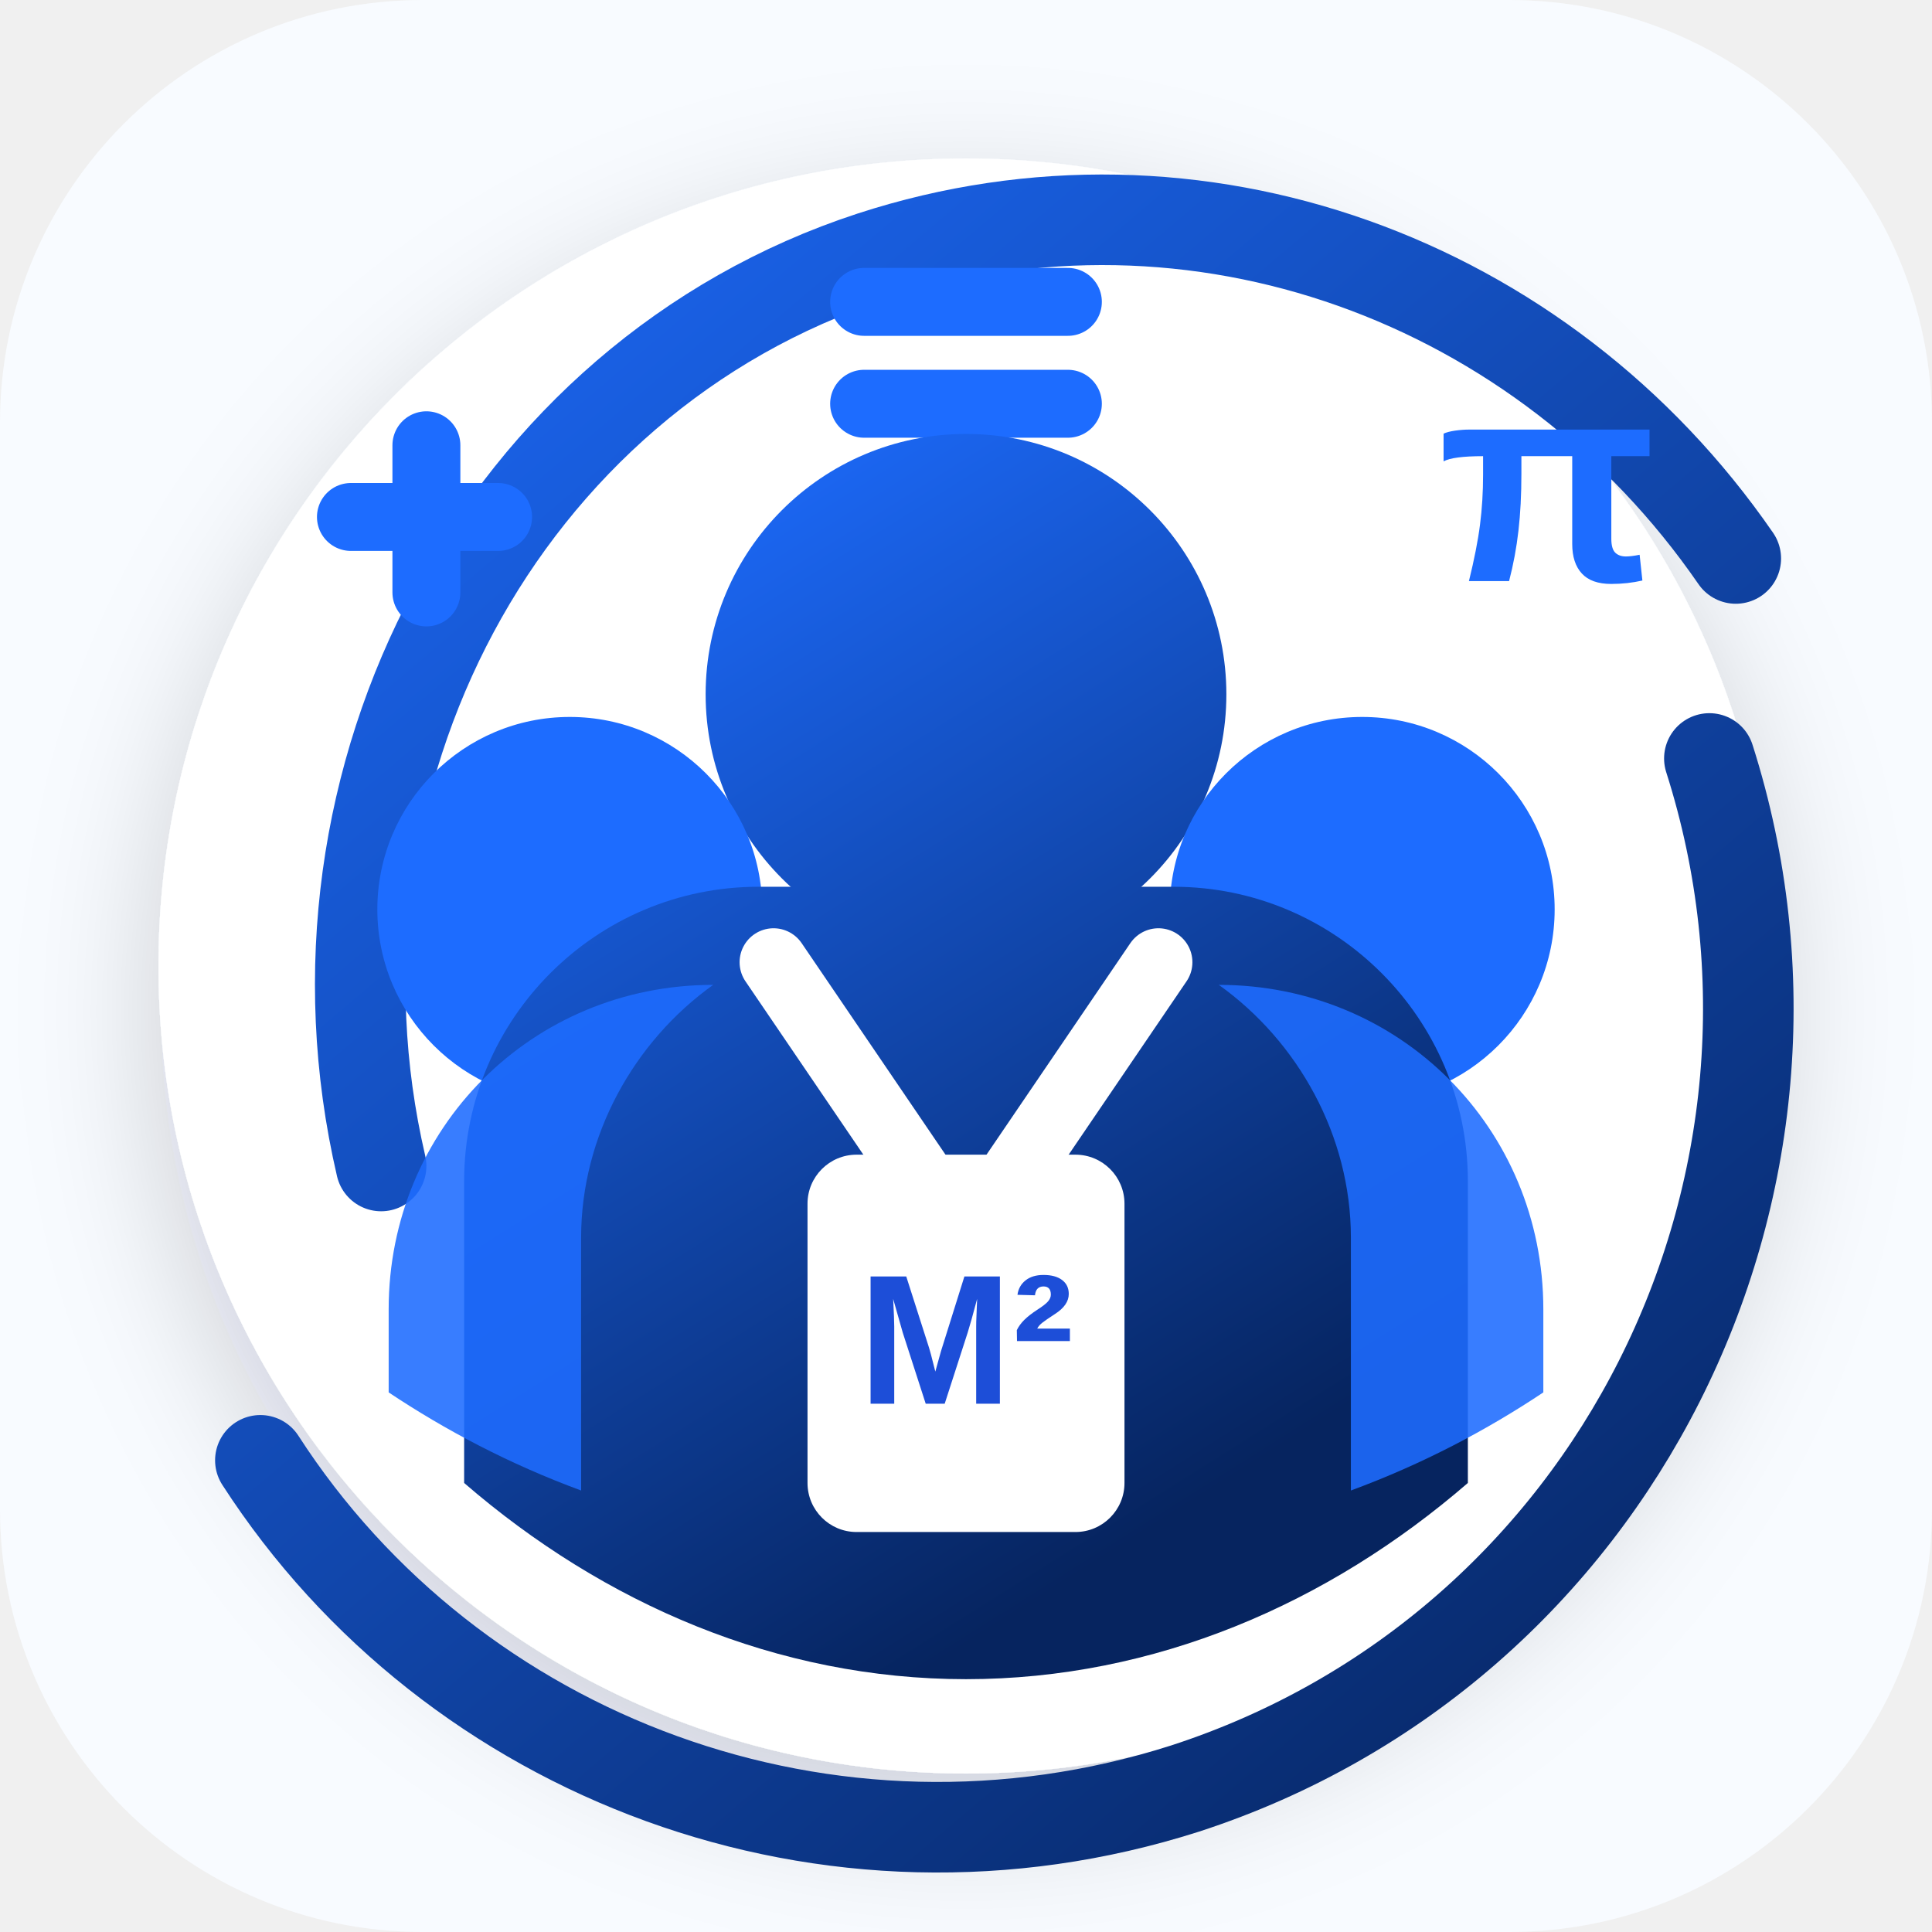
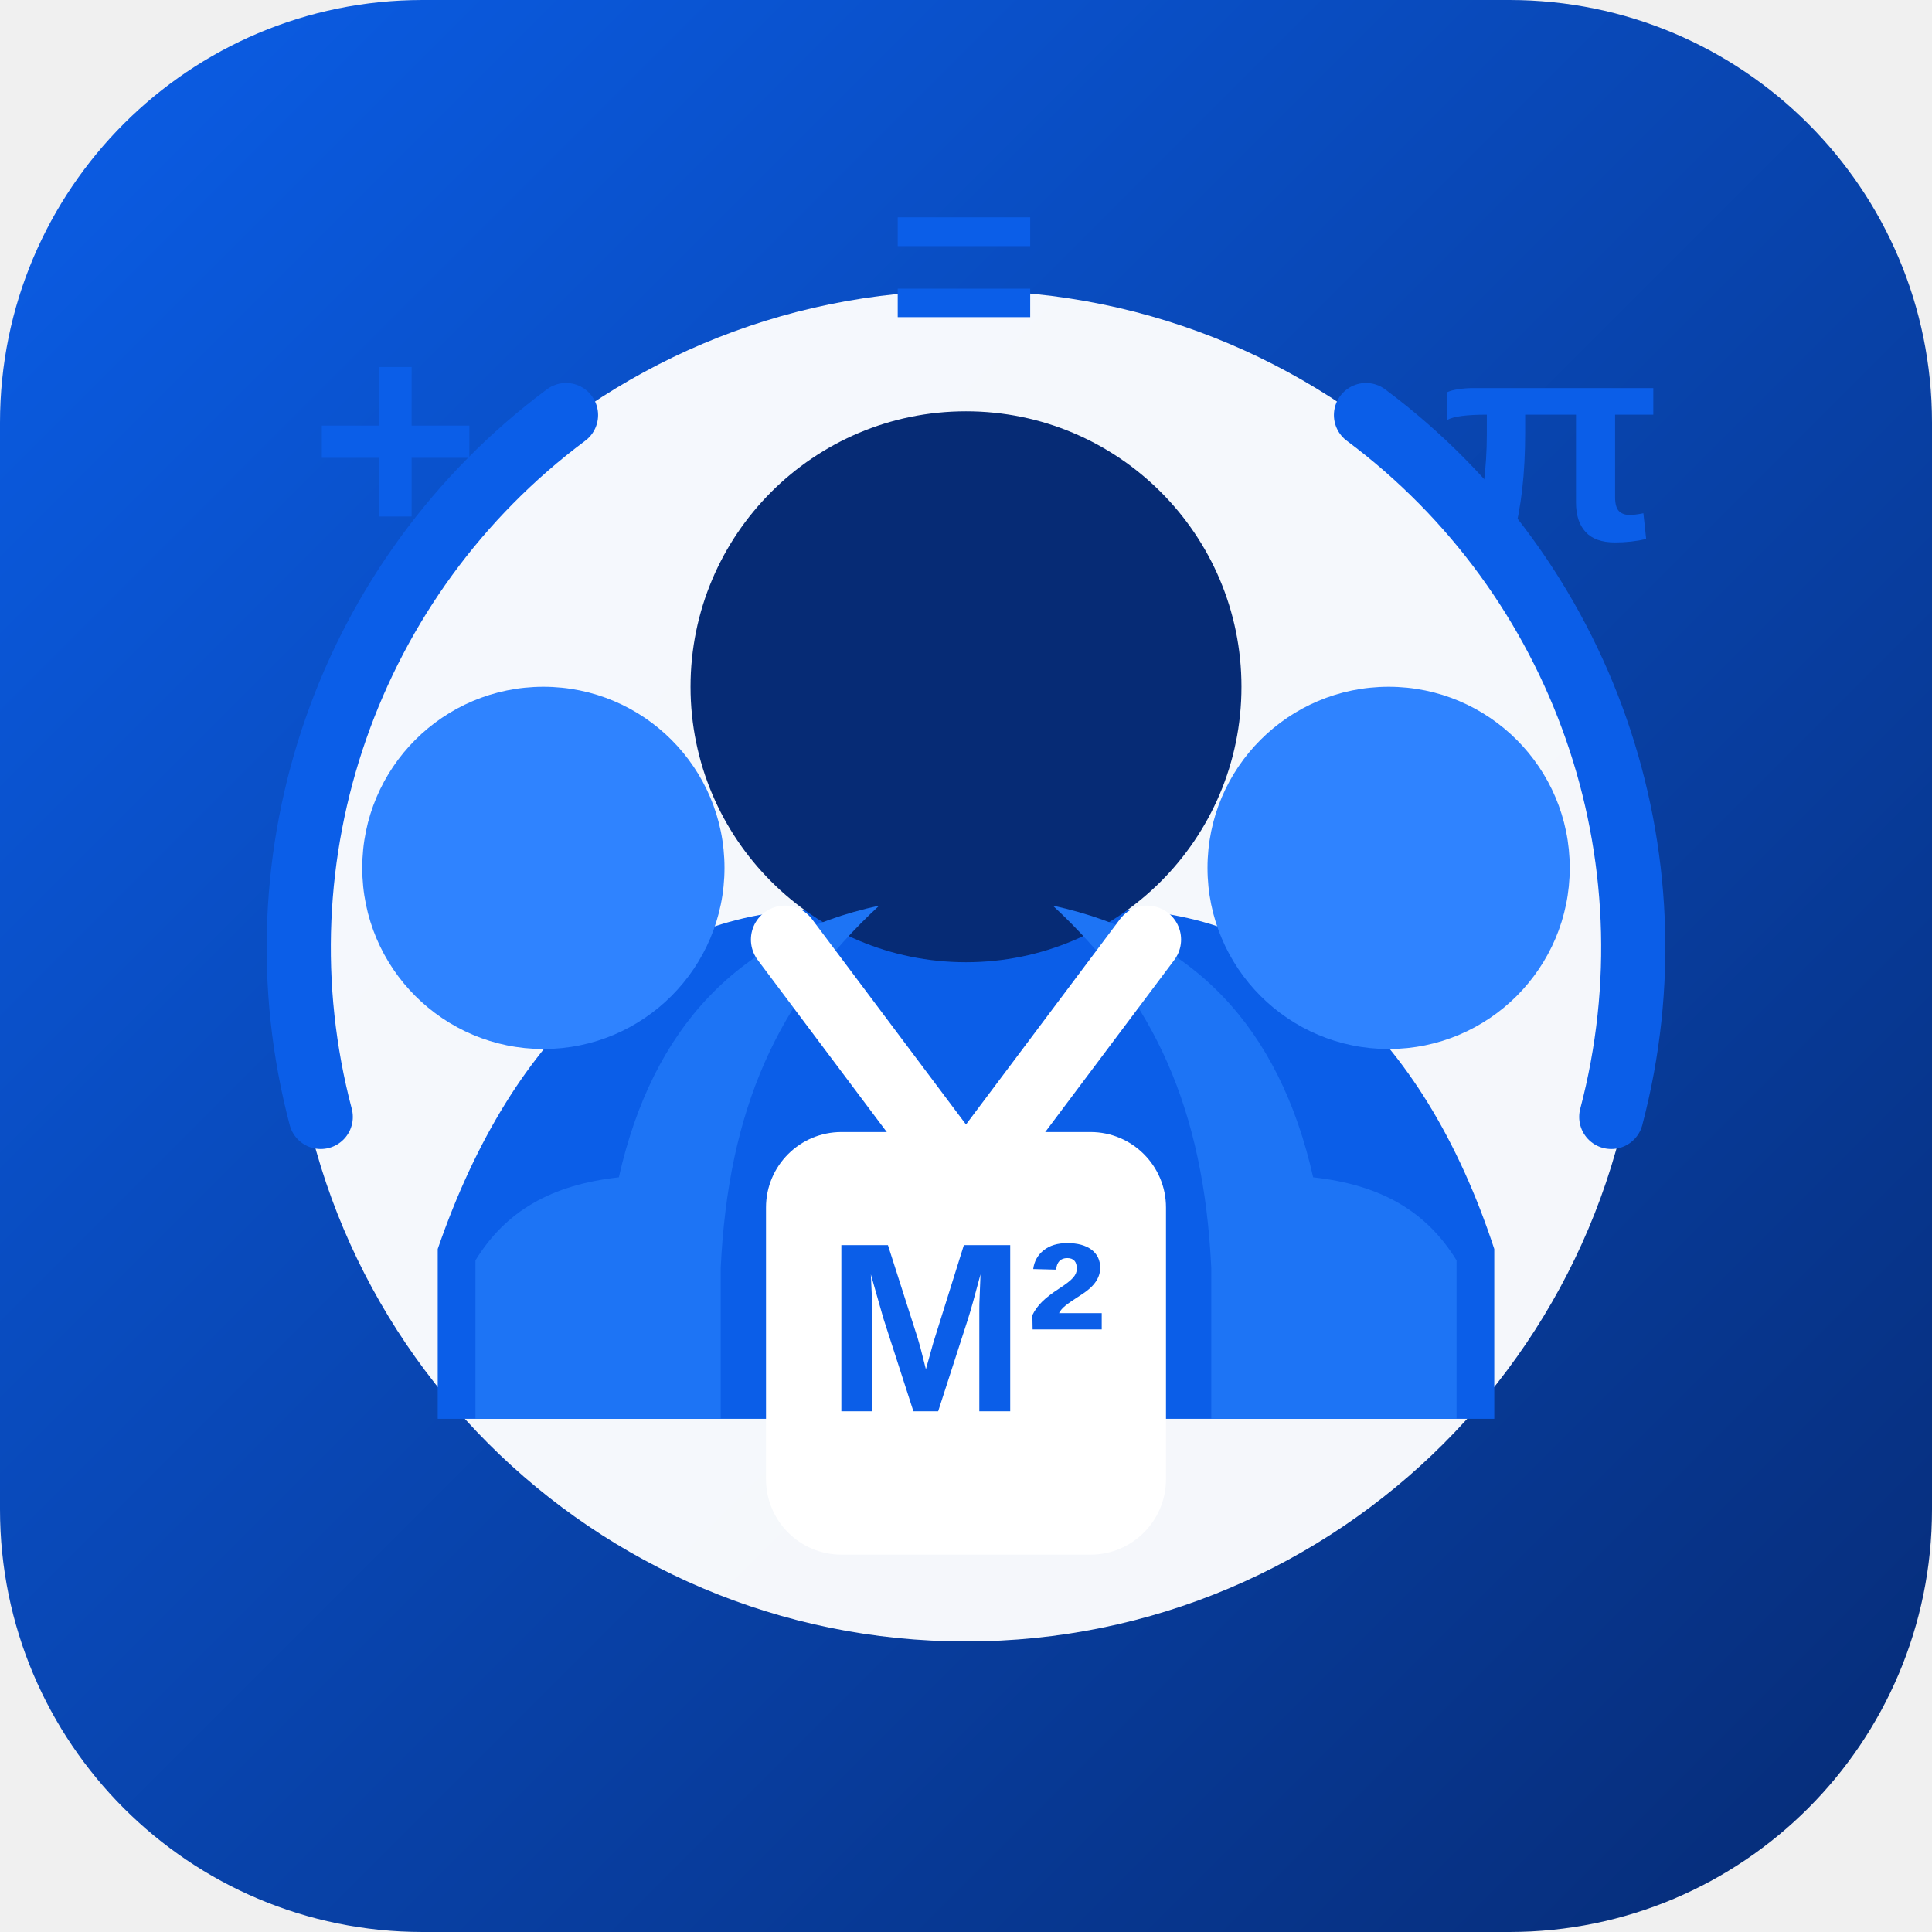
<svg xmlns="http://www.w3.org/2000/svg" viewBox="0 0 512 512">
  <defs>
-     <linearGradient id="bg" x1="72" y1="32" x2="452" y2="480" gradientUnits="userSpaceOnUse">
-       <stop stop-color="#1d6cff" />
-       <stop offset="1" stop-color="#06245f" />
+     <linearGradient id="bg" x1="0" y1="0" x2="1" y2="1">
+       <stop offset="0" stop-color="#0b5ee8" />
+       <stop offset="1" stop-color="#062b75" />
    </linearGradient>
-     <linearGradient id="person" x1="176" y1="118" x2="342" y2="382" gradientUnits="userSpaceOnUse">
-       <stop stop-color="#1d6cff" />
-       <stop offset="1" stop-color="#06245f" />
-     </linearGradient>
-     <filter id="shadow" x="-20%" y="-20%" width="140%" height="140%">
-       <feDropShadow dx="0" dy="12" stdDeviation="18" flood-color="#0f172a" flood-opacity="0.18" />
-     </filter>
  </defs>
-   <rect width="512" height="512" rx="112" fill="#f8fbff" />
-   <circle cx="256" cy="256" r="214" fill="#ffffff" filter="url(#shadow)" />
-   <path d="M101 309c-24-103 32-209 130-241 86-28 178 6 229 80" fill="none" stroke="url(#bg)" stroke-width="24" stroke-linecap="round" />
-   <path d="M453 201c36 113-25 236-139 273-94 30-194-8-245-87" fill="none" stroke="url(#bg)" stroke-width="24" stroke-linecap="round" />
-   <path d="M93 137h39M113 118v39" stroke="#1d6cff" stroke-width="18" stroke-linecap="round" />
-   <path d="M229 80h54M229 107h54" stroke="#1d6cff" stroke-width="18" stroke-linecap="round" />
-   <text x="381" y="154" fill="#1d6cff" font-family="Arial, Helvetica, sans-serif" font-size="76" font-weight="800">π</text>
-   <circle cx="256" cy="184" r="69" fill="url(#person)" />
-   <circle cx="151" cy="241" r="51" fill="#1d6cff" />
-   <circle cx="361" cy="241" r="51" fill="#1d6cff" />
-   <path d="M123 393v-80c0-43 35-78 78-78h110c43 0 78 35 78 78v80c-37 32-83 52-133 52s-96-20-133-52Z" fill="url(#person)" />
-   <path d="M154 395v-67c0-27 14-52 35-67-48 0-86 38-86 86v22c15 10 32 19 51 26Z" fill="#1d6cff" opacity="0.88" />
-   <path d="M358 395v-67c0-27-14-52-35-67 48 0 86 38 86 86v22c-15 10-32 19-51 26Z" fill="#1d6cff" opacity="0.88" />
-   <path d="M205 255l51 75 51-75" fill="none" stroke="#ffffff" stroke-width="18" stroke-linecap="round" stroke-linejoin="round" />
-   <rect x="214" y="306" width="84" height="100" rx="13" fill="#ffffff" />
-   <text x="256" y="372" fill="#1d4ed8" font-family="Arial, Helvetica, sans-serif" font-size="49" font-weight="900" text-anchor="middle">M²</text>
+   <rect width="512" height="512" rx="112" fill="url(#bg)" />
+   <circle cx="256" cy="256" r="179" fill="#ffffff" opacity=".96" />
+   <path d="M116 331c20-58 56-90 102-90h76c46 0 83 32 102 90v45H116v-45Z" fill="#0b5ee8" />
+   <circle cx="256" cy="182" r="73" fill="#062b75" />
+   <circle cx="144" cy="230" r="48" fill="#2f83ff" />
+   <circle cx="368" cy="230" r="48" fill="#2f83ff" />
+   <path d="M164 312c9-40 32-64 69-72-27 25-40 54-42 96v40h-65v-42c8-13 20-20 38-22Z" fill="#1d74f5" />
+   <path d="M348 312c-9-40-32-64-69-72 27 25 40 54 42 96v40h65v-42c-8-13-20-20-38-22Z" fill="#1d74f5" />
+   <path d="M208 249l48 64 48-64" fill="none" stroke="#ffffff" stroke-width="18" stroke-linecap="round" stroke-linejoin="round" />
+   <rect x="203" y="300" width="106" height="112" rx="20" fill="#ffffff" />
+   <text x="256" y="374" text-anchor="middle" font-family="Arial, Helvetica, sans-serif" font-weight="800" font-size="64" fill="#0b5ee8">M²</text>
+   <path d="M85 296a176 176 0 0 1 65-186" fill="none" stroke="#0b5ee8" stroke-width="17" stroke-linecap="round" />
+   <path d="M362 110a176 176 0 0 1 65 186" fill="none" stroke="#0b5ee8" stroke-width="17" stroke-linecap="round" />
+   <text x="82" y="143" font-family="Arial, Helvetica, sans-serif" font-weight="900" font-size="78" fill="#0b5ee8">+</text>
+   <text x="235" y="94" font-family="Arial, Helvetica, sans-serif" font-weight="900" font-size="70" fill="#0b5ee8">=</text>
+   <text x="382" y="143" font-family="Arial, Helvetica, sans-serif" font-weight="900" font-size="76" fill="#0b5ee8">π</text>
</svg>
